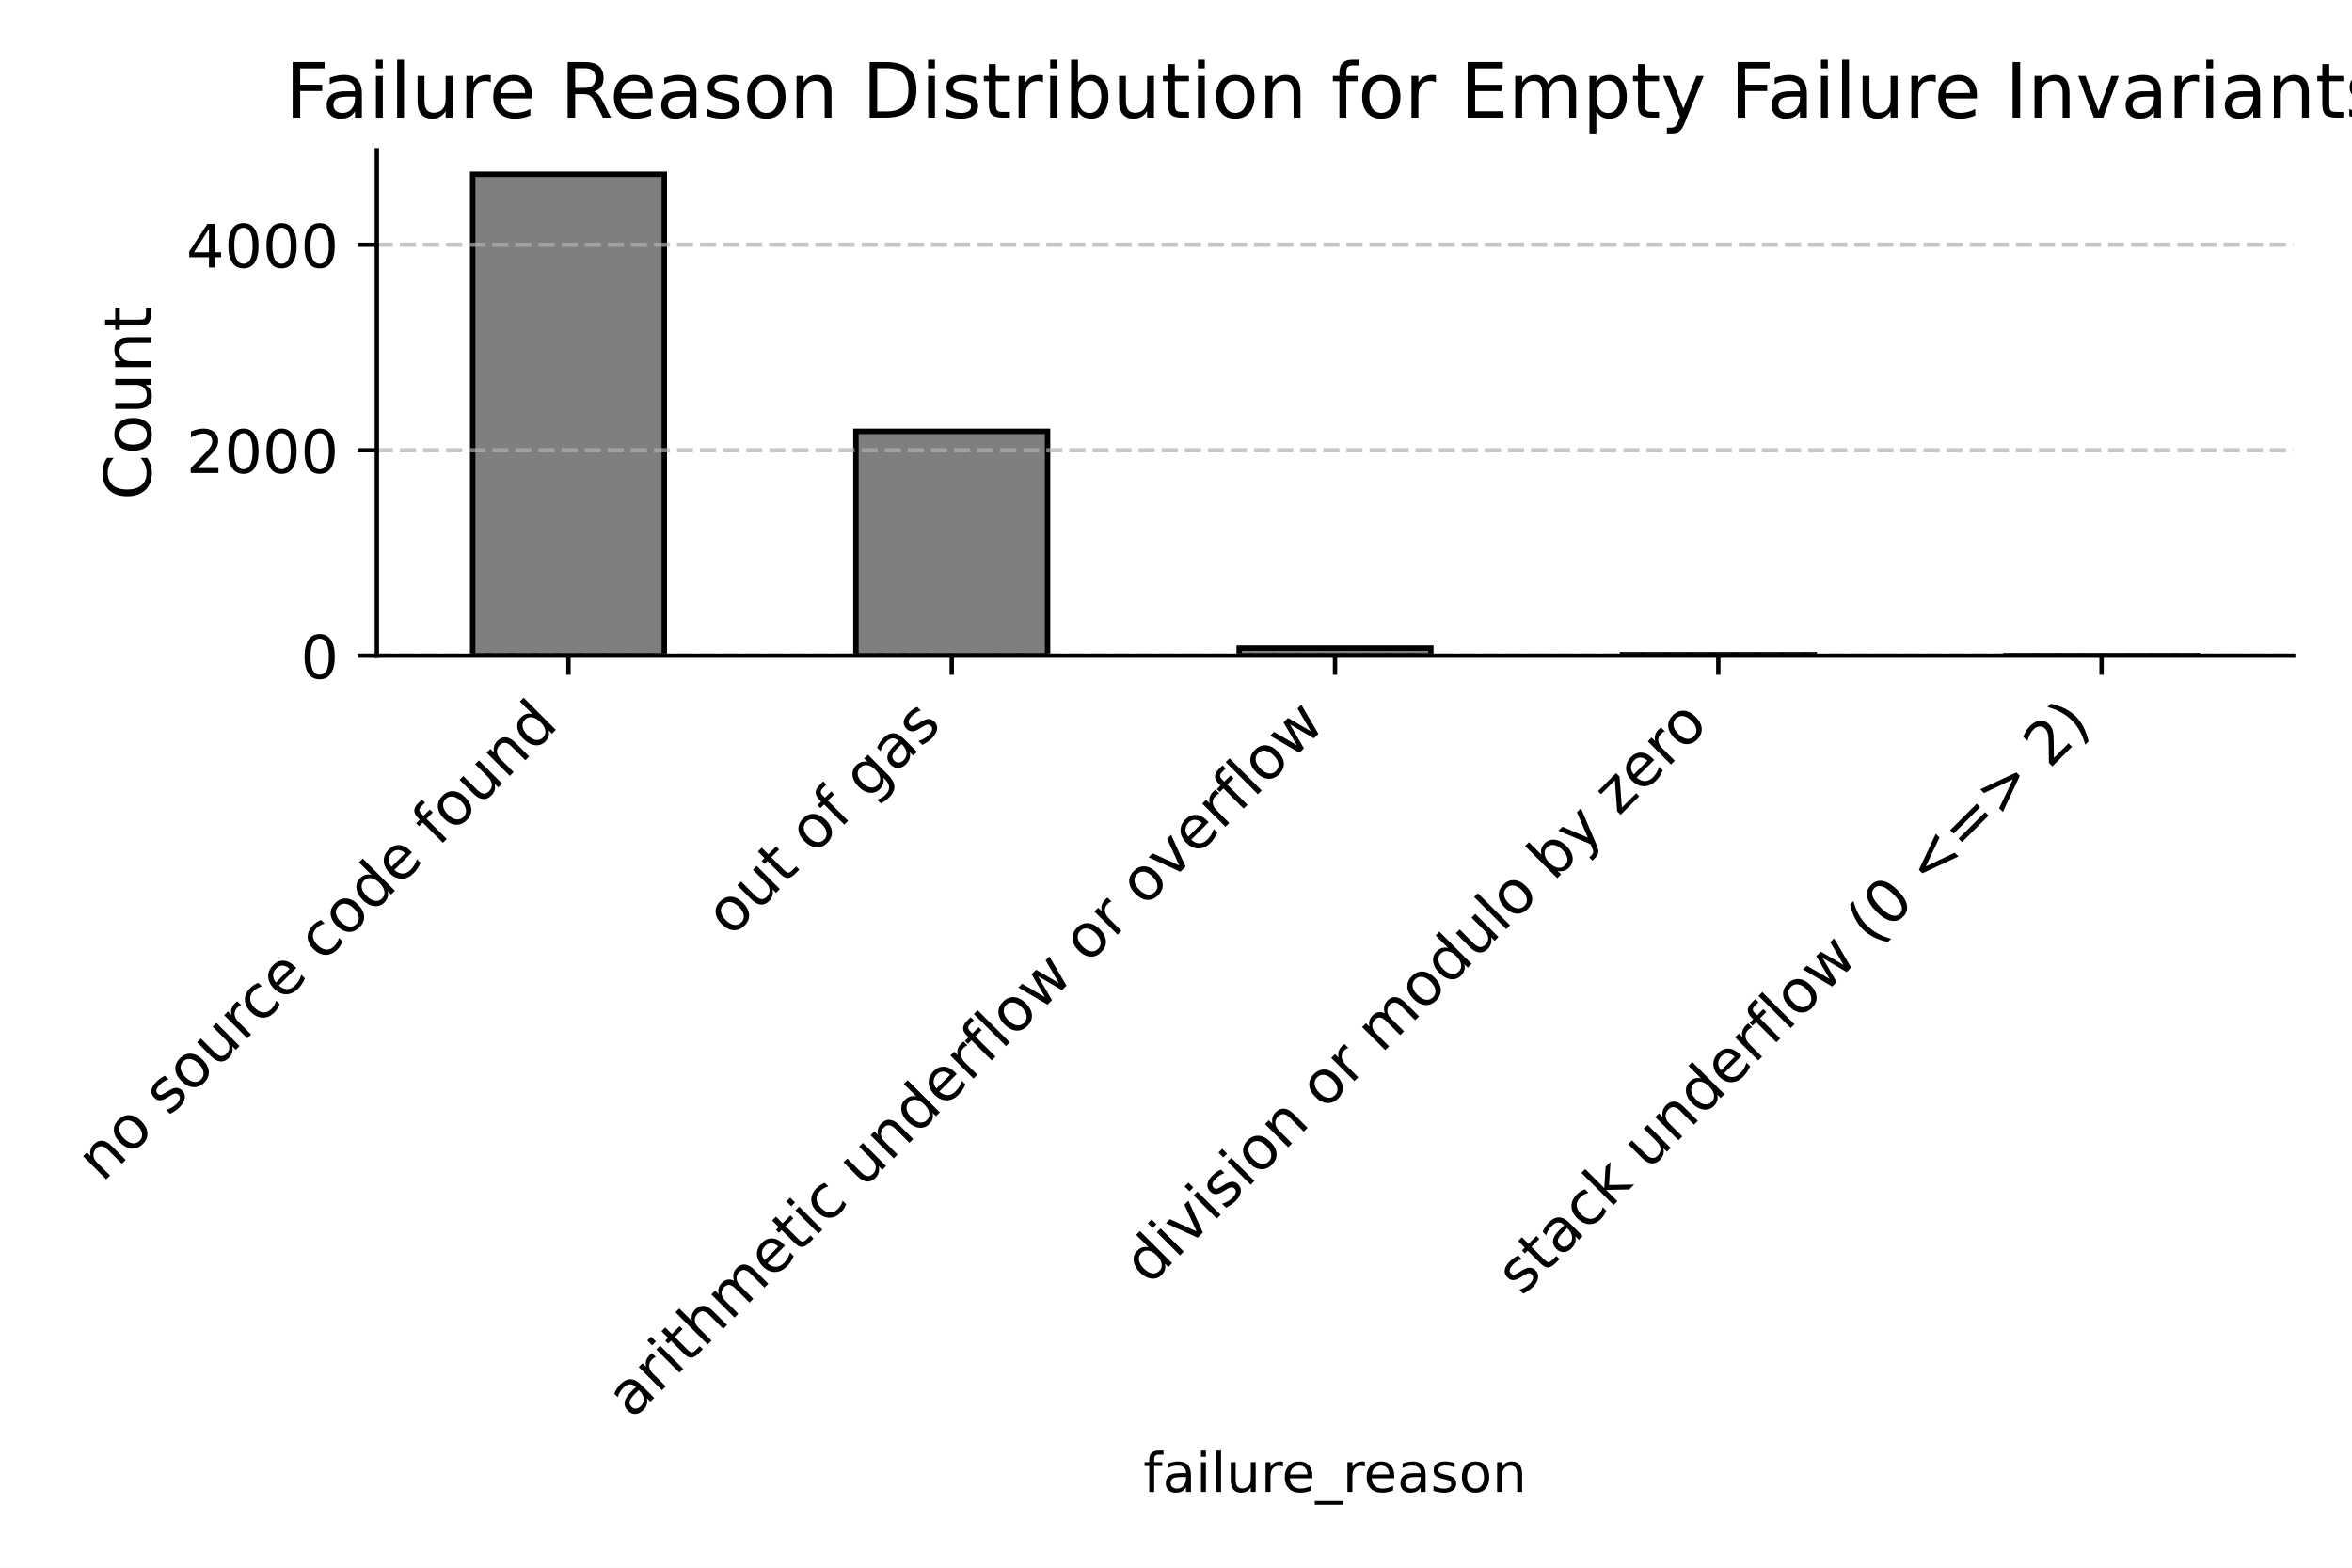
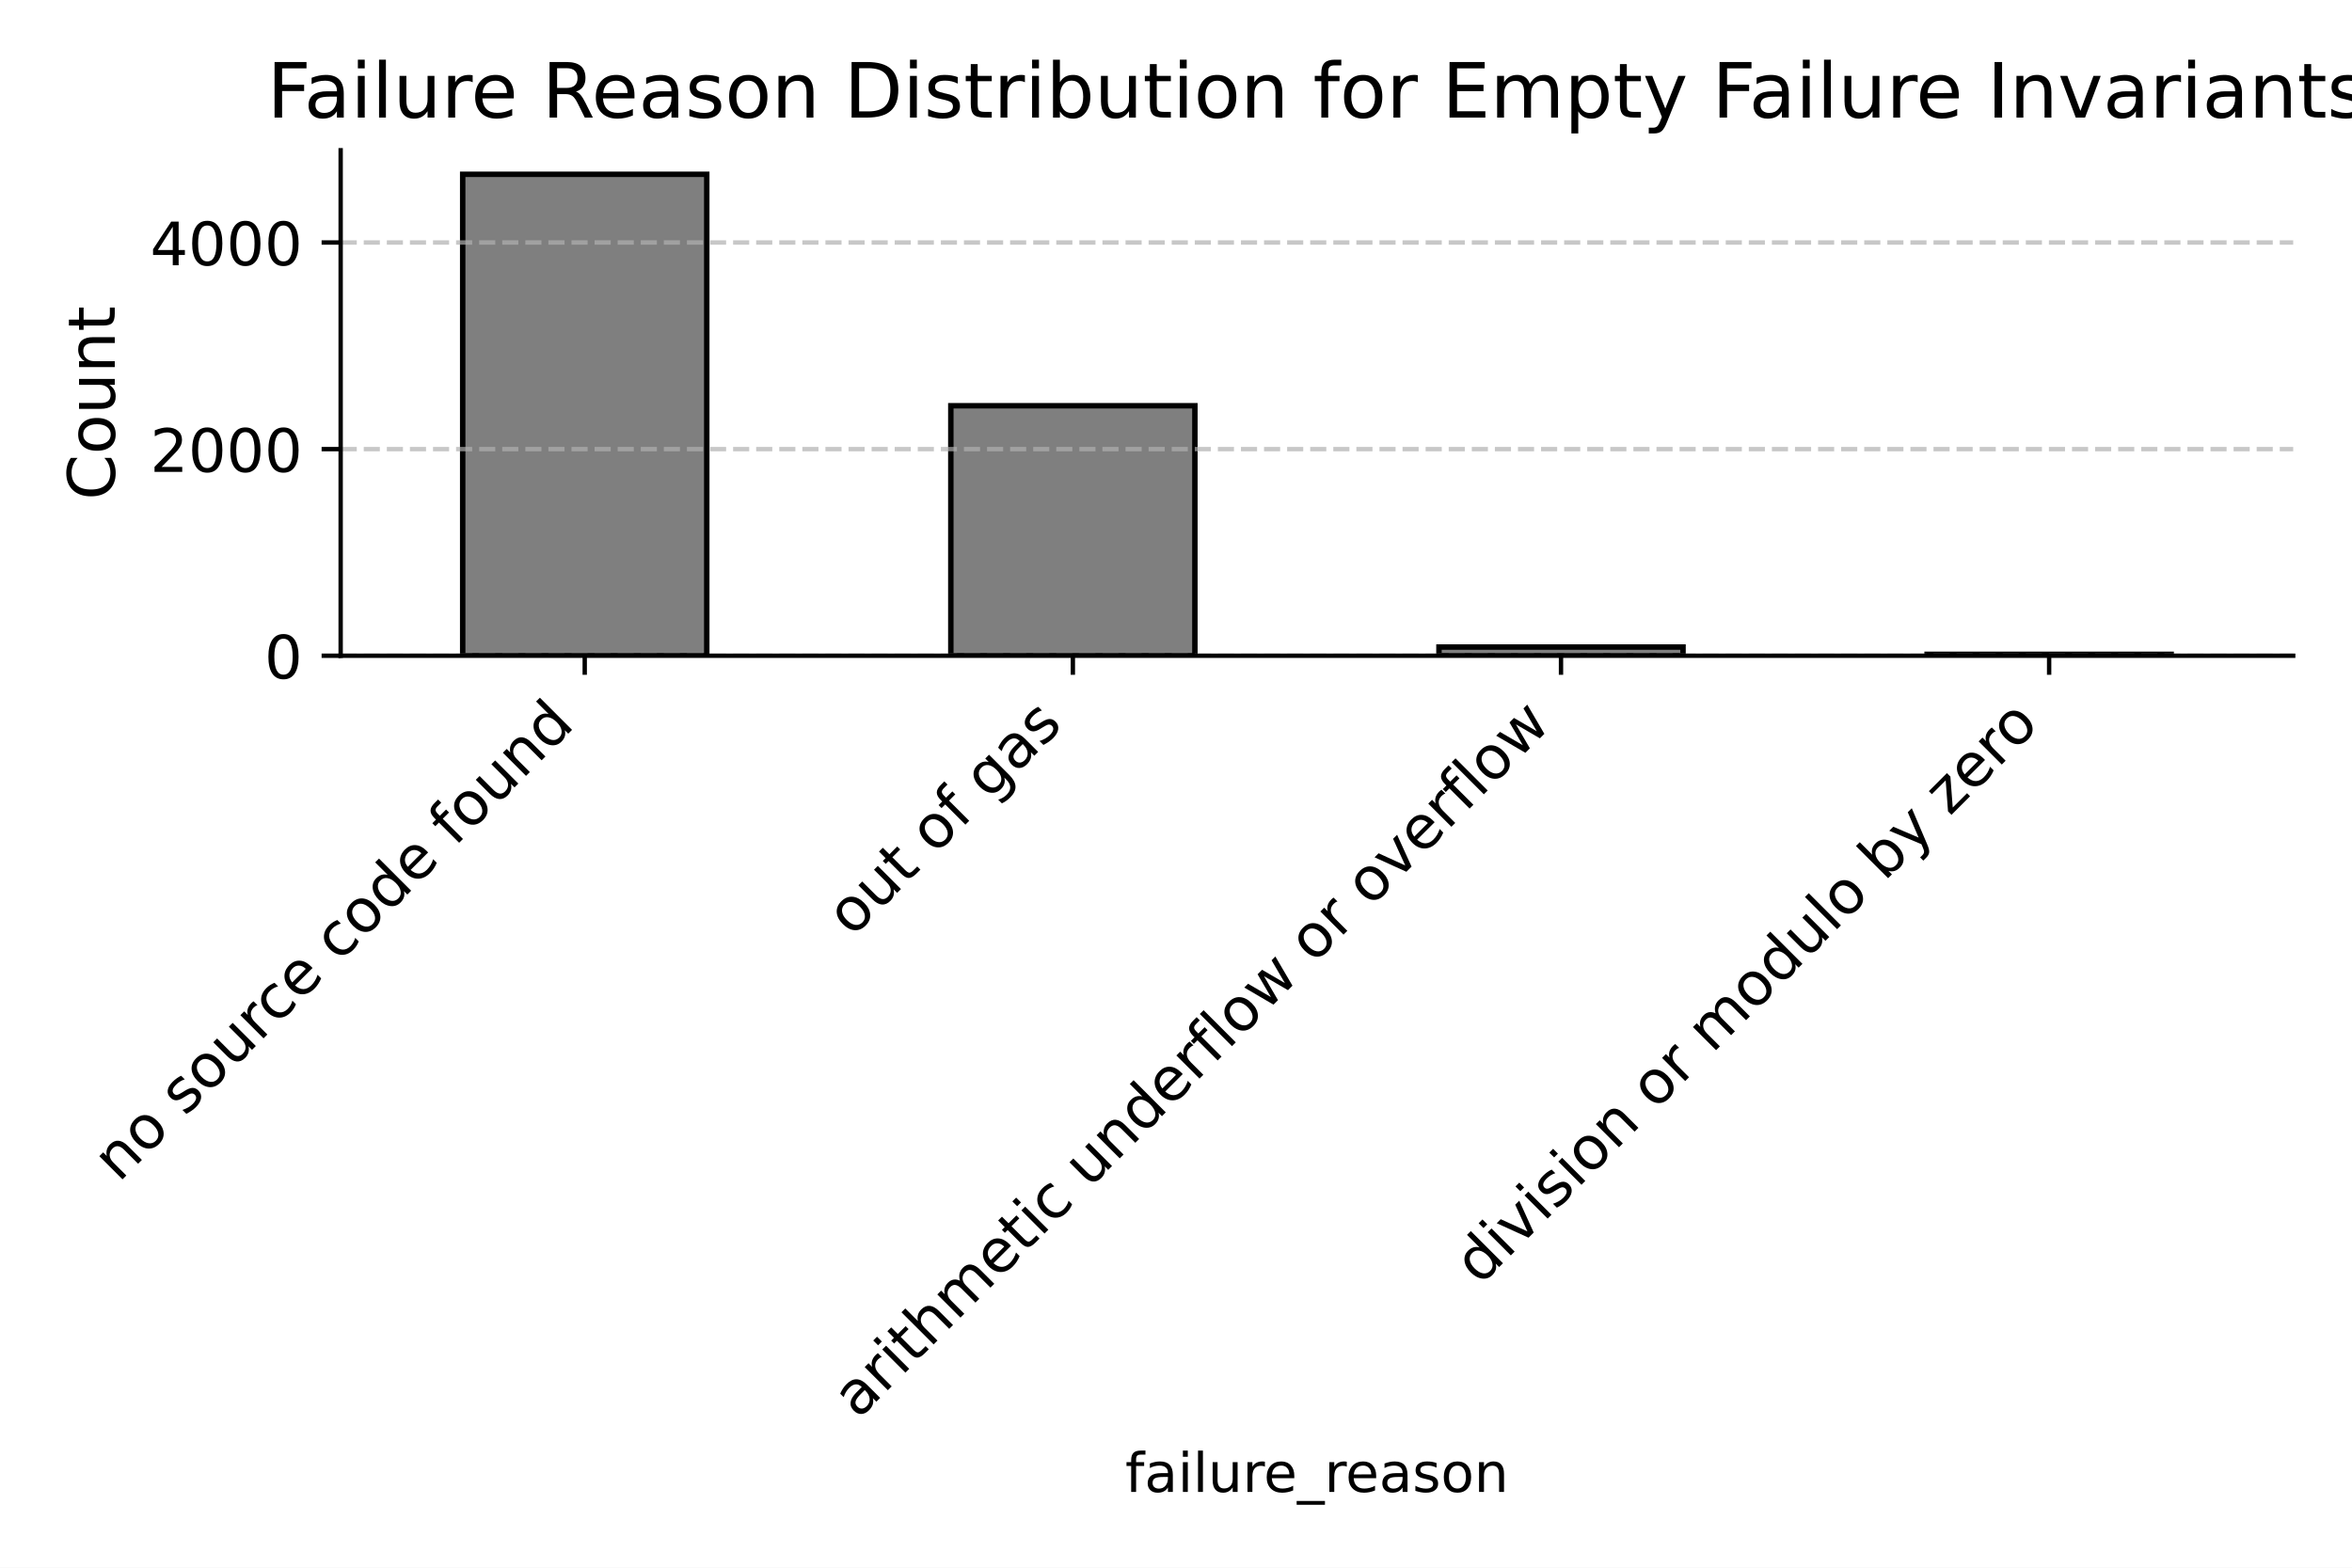
<svg xmlns="http://www.w3.org/2000/svg" xmlns:xlink="http://www.w3.org/1999/xlink" width="432pt" height="288pt" viewBox="0 0 432 288" version="1.1">
  <defs>
    <style type="text/css">*{stroke-linejoin: round; stroke-linecap: butt}</style>
  </defs>
  <g id="figure_1">
    <g id="patch_1">
      <path d="M 0 288  L 432 288  L 432 0  L 0 0  z " style="fill: #ffffff" />
    </g>
    <g id="axes_1">
      <g id="patch_2">
-         <path d="M 69.216 120.466  L 421.2 120.466  L 421.2 27.6  L 69.216 27.6  z " style="fill: #ffffff" />
+         <path d="M 62.57 120.466  L 421.2 120.466  L 421.2 27.6  L 62.57 27.6  z " style="fill: #ffffff" />
      </g>
      <g id="patch_3">
-         <path d="M 86.815 120.466  L 122.013 120.466  L 122.013 32.022  L 86.815 32.022  z " clip-path="url(#p0ece1748b2)" style="fill: #7f7f7f; stroke: #000000; stroke-linejoin: miter" />
+         <path d="M 84.984 120.466  L 129.813 120.466  L 129.813 32.022  L 84.984 32.022  z " clip-path="url(#pd04ef137c1)" style="fill: #7f7f7f; stroke: #000000; stroke-linejoin: miter" />
      </g>
      <g id="patch_4">
-         <path d="M 157.212 120.466  L 192.41 120.466  L 192.41 79.245  L 157.212 79.245  z " clip-path="url(#p0ece1748b2)" style="fill: #7f7f7f; stroke: #000000; stroke-linejoin: miter" />
+         <path d="M 174.642 120.466  L 219.471 120.466  L 219.471 74.536  L 174.642 74.536  z " clip-path="url(#pd04ef137c1)" style="fill: #7f7f7f; stroke: #000000; stroke-linejoin: miter" />
      </g>
      <g id="patch_5">
-         <path d="M 227.609 120.466  L 262.807 120.466  L 262.807 119.07  L 227.609 119.07  z " clip-path="url(#p0ece1748b2)" style="fill: #7f7f7f; stroke: #000000; stroke-linejoin: miter" />
+         <path d="M 264.299 120.466  L 309.128 120.466  L 309.128 118.872  L 264.299 118.872  z " clip-path="url(#pd04ef137c1)" style="fill: #7f7f7f; stroke: #000000; stroke-linejoin: miter" />
      </g>
      <g id="patch_6">
-         <path d="M 298.005 120.466  L 333.204 120.466  L 333.204 120.278  L 298.005 120.278  z " clip-path="url(#p0ece1748b2)" style="fill: #7f7f7f; stroke: #000000; stroke-linejoin: miter" />
-       </g>
-       <g id="patch_7">
-         <path d="M 368.402 120.466  L 403.601 120.466  L 403.601 120.448  L 368.402 120.448  z " clip-path="url(#p0ece1748b2)" style="fill: #7f7f7f; stroke: #000000; stroke-linejoin: miter" />
+         <path d="M 353.957 120.466  L 398.786 120.466  L 398.786 120.201  L 353.957 120.201  z " clip-path="url(#pd04ef137c1)" style="fill: #7f7f7f; stroke: #000000; stroke-linejoin: miter" />
      </g>
      <g id="matplotlib.axis_1">
        <g id="xtick_1">
          <g id="line2d_1">
            <defs>
-               <path id="mfcbcd7b70b" d="M 0 0  L 0 3.5  " style="stroke: #000000; stroke-width: 0.8" />
+               <path id="m803be4f819" d="M 0 0  L 0 3.5  " style="stroke: #000000; stroke-width: 0.8" />
            </defs>
            <g>
-               <use xlink:href="#mfcbcd7b70b" x="104.414" y="120.466" style="stroke: #000000; stroke-width: 0.8" />
+               <use xlink:href="#m803be4f819" x="107.399" y="120.466" style="stroke: #000000; stroke-width: 0.8" />
            </g>
          </g>
          <g id="text_1">
-             <g transform="translate(18.81158 217.3614) rotate(-45) scale(0.11 -0.11)">
+             <g transform="translate(21.79629 217.3614) rotate(-45) scale(0.11 -0.11)">
              <defs>
                <path id="DejaVuSans-6e" d="M 3513 2113  L 3513 0  L 2938 0  L 2938 2094  Q 2938 2591 2744 2837  Q 2550 3084 2163 3084  Q 1697 3084 1428 2787  Q 1159 2491 1159 1978  L 1159 0  L 581 0  L 581 3500  L 1159 3500  L 1159 2956  Q 1366 3272 1645 3428  Q 1925 3584 2291 3584  Q 2894 3584 3203 3211  Q 3513 2838 3513 2113  z " transform="scale(0.015625)" />
                <path id="DejaVuSans-6f" d="M 1959 3097  Q 1497 3097 1228 2736  Q 959 2375 959 1747  Q 959 1119 1226 758  Q 1494 397 1959 397  Q 2419 397 2687 759  Q 2956 1122 2956 1747  Q 2956 2369 2687 2733  Q 2419 3097 1959 3097  z M 1959 3584  Q 2709 3584 3137 3096  Q 3566 2609 3566 1747  Q 3566 888 3137 398  Q 2709 -91 1959 -91  Q 1206 -91 779 398  Q 353 888 353 1747  Q 353 2609 779 3096  Q 1206 3584 1959 3584  z " transform="scale(0.015625)" />
                <path id="DejaVuSans-20" transform="scale(0.015625)" />
                <path id="DejaVuSans-73" d="M 2834 3397  L 2834 2853  Q 2591 2978 2328 3040  Q 2066 3103 1784 3103  Q 1356 3103 1142 2972  Q 928 2841 928 2578  Q 928 2378 1081 2264  Q 1234 2150 1697 2047  L 1894 2003  Q 2506 1872 2764 1633  Q 3022 1394 3022 966  Q 3022 478 2636 193  Q 2250 -91 1575 -91  Q 1294 -91 989 -36  Q 684 19 347 128  L 347 722  Q 666 556 975 473  Q 1284 391 1588 391  Q 1994 391 2212 530  Q 2431 669 2431 922  Q 2431 1156 2273 1281  Q 2116 1406 1581 1522  L 1381 1569  Q 847 1681 609 1914  Q 372 2147 372 2553  Q 372 3047 722 3315  Q 1072 3584 1716 3584  Q 2034 3584 2315 3537  Q 2597 3491 2834 3397  z " transform="scale(0.015625)" />
                <path id="DejaVuSans-75" d="M 544 1381  L 544 3500  L 1119 3500  L 1119 1403  Q 1119 906 1312 657  Q 1506 409 1894 409  Q 2359 409 2629 706  Q 2900 1003 2900 1516  L 2900 3500  L 3475 3500  L 3475 0  L 2900 0  L 2900 538  Q 2691 219 2414 64  Q 2138 -91 1772 -91  Q 1169 -91 856 284  Q 544 659 544 1381  z M 1991 3584  L 1991 3584  z " transform="scale(0.015625)" />
                <path id="DejaVuSans-72" d="M 2631 2963  Q 2534 3019 2420 3045  Q 2306 3072 2169 3072  Q 1681 3072 1420 2755  Q 1159 2438 1159 1844  L 1159 0  L 581 0  L 581 3500  L 1159 3500  L 1159 2956  Q 1341 3275 1631 3429  Q 1922 3584 2338 3584  Q 2397 3584 2469 3576  Q 2541 3569 2628 3553  L 2631 2963  z " transform="scale(0.015625)" />
                <path id="DejaVuSans-63" d="M 3122 3366  L 3122 2828  Q 2878 2963 2633 3030  Q 2388 3097 2138 3097  Q 1578 3097 1268 2742  Q 959 2388 959 1747  Q 959 1106 1268 751  Q 1578 397 2138 397  Q 2388 397 2633 464  Q 2878 531 3122 666  L 3122 134  Q 2881 22 2623 -34  Q 2366 -91 2075 -91  Q 1284 -91 818 406  Q 353 903 353 1747  Q 353 2603 823 3093  Q 1294 3584 2113 3584  Q 2378 3584 2631 3529  Q 2884 3475 3122 3366  z " transform="scale(0.015625)" />
                <path id="DejaVuSans-65" d="M 3597 1894  L 3597 1613  L 953 1613  Q 991 1019 1311 708  Q 1631 397 2203 397  Q 2534 397 2845 478  Q 3156 559 3463 722  L 3463 178  Q 3153 47 2828 -22  Q 2503 -91 2169 -91  Q 1331 -91 842 396  Q 353 884 353 1716  Q 353 2575 817 3079  Q 1281 3584 2069 3584  Q 2775 3584 3186 3129  Q 3597 2675 3597 1894  z M 3022 2063  Q 3016 2534 2758 2815  Q 2500 3097 2075 3097  Q 1594 3097 1305 2825  Q 1016 2553 972 2059  L 3022 2063  z " transform="scale(0.015625)" />
                <path id="DejaVuSans-64" d="M 2906 2969  L 2906 4863  L 3481 4863  L 3481 0  L 2906 0  L 2906 525  Q 2725 213 2448 61  Q 2172 -91 1784 -91  Q 1150 -91 751 415  Q 353 922 353 1747  Q 353 2572 751 3078  Q 1150 3584 1784 3584  Q 2172 3584 2448 3432  Q 2725 3281 2906 2969  z M 947 1747  Q 947 1113 1208 752  Q 1469 391 1925 391  Q 2381 391 2643 752  Q 2906 1113 2906 1747  Q 2906 2381 2643 2742  Q 2381 3103 1925 3103  Q 1469 3103 1208 2742  Q 947 2381 947 1747  z " transform="scale(0.015625)" />
                <path id="DejaVuSans-66" d="M 2375 4863  L 2375 4384  L 1825 4384  Q 1516 4384 1395 4259  Q 1275 4134 1275 3809  L 1275 3500  L 2222 3500  L 2222 3053  L 1275 3053  L 1275 0  L 697 0  L 697 3053  L 147 3053  L 147 3500  L 697 3500  L 697 3744  Q 697 4328 969 4595  Q 1241 4863 1831 4863  L 2375 4863  z " transform="scale(0.015625)" />
              </defs>
              <use xlink:href="#DejaVuSans-6e" />
              <use xlink:href="#DejaVuSans-6f" x="63.379" />
              <use xlink:href="#DejaVuSans-20" x="124.561" />
              <use xlink:href="#DejaVuSans-73" x="156.348" />
              <use xlink:href="#DejaVuSans-6f" x="208.447" />
              <use xlink:href="#DejaVuSans-75" x="269.629" />
              <use xlink:href="#DejaVuSans-72" x="333.008" />
              <use xlink:href="#DejaVuSans-63" x="371.871" />
              <use xlink:href="#DejaVuSans-65" x="426.852" />
              <use xlink:href="#DejaVuSans-20" x="488.375" />
              <use xlink:href="#DejaVuSans-63" x="520.162" />
              <use xlink:href="#DejaVuSans-6f" x="575.143" />
              <use xlink:href="#DejaVuSans-64" x="636.324" />
              <use xlink:href="#DejaVuSans-65" x="699.801" />
              <use xlink:href="#DejaVuSans-20" x="761.324" />
              <use xlink:href="#DejaVuSans-66" x="793.111" />
              <use xlink:href="#DejaVuSans-6f" x="828.316" />
              <use xlink:href="#DejaVuSans-75" x="889.498" />
              <use xlink:href="#DejaVuSans-6e" x="952.877" />
              <use xlink:href="#DejaVuSans-64" x="1016.256" />
            </g>
          </g>
        </g>
        <g id="xtick_2">
          <g id="line2d_2">
            <g>
-               <use xlink:href="#mfcbcd7b70b" x="174.811" y="120.466" style="stroke: #000000; stroke-width: 0.8" />
+               <use xlink:href="#m803be4f819" x="197.056" y="120.466" style="stroke: #000000; stroke-width: 0.8" />
            </g>
          </g>
          <g id="text_2">
-             <g transform="translate(134.2575 172.3124) rotate(-45) scale(0.11 -0.11)">
+             <g transform="translate(156.5028 172.3124) rotate(-45) scale(0.11 -0.11)">
              <defs>
                <path id="DejaVuSans-74" d="M 1172 4494  L 1172 3500  L 2356 3500  L 2356 3053  L 1172 3053  L 1172 1153  Q 1172 725 1289 603  Q 1406 481 1766 481  L 2356 481  L 2356 0  L 1766 0  Q 1100 0 847 248  Q 594 497 594 1153  L 594 3053  L 172 3053  L 172 3500  L 594 3500  L 594 4494  L 1172 4494  z " transform="scale(0.015625)" />
                <path id="DejaVuSans-67" d="M 2906 1791  Q 2906 2416 2648 2759  Q 2391 3103 1925 3103  Q 1463 3103 1205 2759  Q 947 2416 947 1791  Q 947 1169 1205 825  Q 1463 481 1925 481  Q 2391 481 2648 825  Q 2906 1169 2906 1791  z M 3481 434  Q 3481 -459 3084 -895  Q 2688 -1331 1869 -1331  Q 1566 -1331 1297 -1286  Q 1028 -1241 775 -1147  L 775 -588  Q 1028 -725 1275 -790  Q 1522 -856 1778 -856  Q 2344 -856 2625 -561  Q 2906 -266 2906 331  L 2906 616  Q 2728 306 2450 153  Q 2172 0 1784 0  Q 1141 0 747 490  Q 353 981 353 1791  Q 353 2603 747 3093  Q 1141 3584 1784 3584  Q 2172 3584 2450 3431  Q 2728 3278 2906 2969  L 2906 3500  L 3481 3500  L 3481 434  z " transform="scale(0.015625)" />
                <path id="DejaVuSans-61" d="M 2194 1759  Q 1497 1759 1228 1600  Q 959 1441 959 1056  Q 959 750 1161 570  Q 1363 391 1709 391  Q 2188 391 2477 730  Q 2766 1069 2766 1631  L 2766 1759  L 2194 1759  z M 3341 1997  L 3341 0  L 2766 0  L 2766 531  Q 2569 213 2275 61  Q 1981 -91 1556 -91  Q 1019 -91 701 211  Q 384 513 384 1019  Q 384 1609 779 1909  Q 1175 2209 1959 2209  L 2766 2209  L 2766 2266  Q 2766 2663 2505 2880  Q 2244 3097 1772 3097  Q 1472 3097 1187 3025  Q 903 2953 641 2809  L 641 3341  Q 956 3463 1253 3523  Q 1550 3584 1831 3584  Q 2591 3584 2966 3190  Q 3341 2797 3341 1997  z " transform="scale(0.015625)" />
              </defs>
              <use xlink:href="#DejaVuSans-6f" />
              <use xlink:href="#DejaVuSans-75" x="61.182" />
              <use xlink:href="#DejaVuSans-74" x="124.561" />
              <use xlink:href="#DejaVuSans-20" x="163.77" />
              <use xlink:href="#DejaVuSans-6f" x="195.557" />
              <use xlink:href="#DejaVuSans-66" x="256.738" />
              <use xlink:href="#DejaVuSans-20" x="291.943" />
              <use xlink:href="#DejaVuSans-67" x="323.73" />
              <use xlink:href="#DejaVuSans-61" x="387.207" />
              <use xlink:href="#DejaVuSans-73" x="448.486" />
            </g>
          </g>
        </g>
        <g id="xtick_3">
          <g id="line2d_3">
            <g>
-               <use xlink:href="#mfcbcd7b70b" x="245.208" y="120.466" style="stroke: #000000; stroke-width: 0.8" />
+               <use xlink:href="#m803be4f819" x="286.714" y="120.466" style="stroke: #000000; stroke-width: 0.8" />
            </g>
          </g>
          <g id="text_3">
-             <g transform="translate(116.0986 260.8682) rotate(-45) scale(0.11 -0.11)">
+             <g transform="translate(157.6046 260.8682) rotate(-45) scale(0.11 -0.11)">
              <defs>
                <path id="DejaVuSans-69" d="M 603 3500  L 1178 3500  L 1178 0  L 603 0  L 603 3500  z M 603 4863  L 1178 4863  L 1178 4134  L 603 4134  L 603 4863  z " transform="scale(0.015625)" />
                <path id="DejaVuSans-68" d="M 3513 2113  L 3513 0  L 2938 0  L 2938 2094  Q 2938 2591 2744 2837  Q 2550 3084 2163 3084  Q 1697 3084 1428 2787  Q 1159 2491 1159 1978  L 1159 0  L 581 0  L 581 4863  L 1159 4863  L 1159 2956  Q 1366 3272 1645 3428  Q 1925 3584 2291 3584  Q 2894 3584 3203 3211  Q 3513 2838 3513 2113  z " transform="scale(0.015625)" />
                <path id="DejaVuSans-6d" d="M 3328 2828  Q 3544 3216 3844 3400  Q 4144 3584 4550 3584  Q 5097 3584 5394 3201  Q 5691 2819 5691 2113  L 5691 0  L 5113 0  L 5113 2094  Q 5113 2597 4934 2840  Q 4756 3084 4391 3084  Q 3944 3084 3684 2787  Q 3425 2491 3425 1978  L 3425 0  L 2847 0  L 2847 2094  Q 2847 2600 2669 2842  Q 2491 3084 2119 3084  Q 1678 3084 1418 2786  Q 1159 2488 1159 1978  L 1159 0  L 581 0  L 581 3500  L 1159 3500  L 1159 2956  Q 1356 3278 1631 3431  Q 1906 3584 2284 3584  Q 2666 3584 2933 3390  Q 3200 3197 3328 2828  z " transform="scale(0.015625)" />
                <path id="DejaVuSans-6c" d="M 603 4863  L 1178 4863  L 1178 0  L 603 0  L 603 4863  z " transform="scale(0.015625)" />
                <path id="DejaVuSans-77" d="M 269 3500  L 844 3500  L 1563 769  L 2278 3500  L 2956 3500  L 3675 769  L 4391 3500  L 4966 3500  L 4050 0  L 3372 0  L 2619 2869  L 1863 0  L 1184 0  L 269 3500  z " transform="scale(0.015625)" />
                <path id="DejaVuSans-76" d="M 191 3500  L 800 3500  L 1894 563  L 2988 3500  L 3597 3500  L 2284 0  L 1503 0  L 191 3500  z " transform="scale(0.015625)" />
              </defs>
              <use xlink:href="#DejaVuSans-61" />
              <use xlink:href="#DejaVuSans-72" x="61.279" />
              <use xlink:href="#DejaVuSans-69" x="102.393" />
              <use xlink:href="#DejaVuSans-74" x="130.176" />
              <use xlink:href="#DejaVuSans-68" x="169.385" />
              <use xlink:href="#DejaVuSans-6d" x="232.764" />
              <use xlink:href="#DejaVuSans-65" x="330.176" />
              <use xlink:href="#DejaVuSans-74" x="391.699" />
              <use xlink:href="#DejaVuSans-69" x="430.908" />
              <use xlink:href="#DejaVuSans-63" x="458.691" />
              <use xlink:href="#DejaVuSans-20" x="513.672" />
              <use xlink:href="#DejaVuSans-75" x="545.459" />
              <use xlink:href="#DejaVuSans-6e" x="608.838" />
              <use xlink:href="#DejaVuSans-64" x="672.217" />
              <use xlink:href="#DejaVuSans-65" x="735.693" />
              <use xlink:href="#DejaVuSans-72" x="797.217" />
              <use xlink:href="#DejaVuSans-66" x="838.33" />
              <use xlink:href="#DejaVuSans-6c" x="873.535" />
              <use xlink:href="#DejaVuSans-6f" x="901.318" />
              <use xlink:href="#DejaVuSans-77" x="962.5" />
              <use xlink:href="#DejaVuSans-20" x="1044.287" />
              <use xlink:href="#DejaVuSans-6f" x="1076.074" />
              <use xlink:href="#DejaVuSans-72" x="1137.256" />
              <use xlink:href="#DejaVuSans-20" x="1178.369" />
              <use xlink:href="#DejaVuSans-6f" x="1210.156" />
              <use xlink:href="#DejaVuSans-76" x="1271.338" />
              <use xlink:href="#DejaVuSans-65" x="1330.518" />
              <use xlink:href="#DejaVuSans-72" x="1392.041" />
              <use xlink:href="#DejaVuSans-66" x="1433.154" />
              <use xlink:href="#DejaVuSans-6c" x="1468.359" />
              <use xlink:href="#DejaVuSans-6f" x="1496.143" />
              <use xlink:href="#DejaVuSans-77" x="1557.324" />
            </g>
          </g>
        </g>
        <g id="xtick_4">
          <g id="line2d_4">
            <g>
-               <use xlink:href="#mfcbcd7b70b" x="315.605" y="120.466" style="stroke: #000000; stroke-width: 0.8" />
+               <use xlink:href="#m803be4f819" x="376.371" y="120.466" style="stroke: #000000; stroke-width: 0.8" />
            </g>
          </g>
          <g id="text_4">
-             <g transform="translate(211.0624 236.3013) rotate(-45) scale(0.11 -0.11)">
+             <g transform="translate(271.8289 236.3013) rotate(-45) scale(0.11 -0.11)">
              <defs>
                <path id="DejaVuSans-62" d="M 3116 1747  Q 3116 2381 2855 2742  Q 2594 3103 2138 3103  Q 1681 3103 1420 2742  Q 1159 2381 1159 1747  Q 1159 1113 1420 752  Q 1681 391 2138 391  Q 2594 391 2855 752  Q 3116 1113 3116 1747  z M 1159 2969  Q 1341 3281 1617 3432  Q 1894 3584 2278 3584  Q 2916 3584 3314 3078  Q 3713 2572 3713 1747  Q 3713 922 3314 415  Q 2916 -91 2278 -91  Q 1894 -91 1617 61  Q 1341 213 1159 525  L 1159 0  L 581 0  L 581 4863  L 1159 4863  L 1159 2969  z " transform="scale(0.015625)" />
                <path id="DejaVuSans-79" d="M 2059 -325  Q 1816 -950 1584 -1140  Q 1353 -1331 966 -1331  L 506 -1331  L 506 -850  L 844 -850  Q 1081 -850 1212 -737  Q 1344 -625 1503 -206  L 1606 56  L 191 3500  L 800 3500  L 1894 763  L 2988 3500  L 3597 3500  L 2059 -325  z " transform="scale(0.015625)" />
                <path id="DejaVuSans-7a" d="M 353 3500  L 3084 3500  L 3084 2975  L 922 459  L 3084 459  L 3084 0  L 275 0  L 275 525  L 2438 3041  L 353 3041  L 353 3500  z " transform="scale(0.015625)" />
              </defs>
              <use xlink:href="#DejaVuSans-64" />
              <use xlink:href="#DejaVuSans-69" x="63.477" />
              <use xlink:href="#DejaVuSans-76" x="91.26" />
              <use xlink:href="#DejaVuSans-69" x="150.439" />
              <use xlink:href="#DejaVuSans-73" x="178.223" />
              <use xlink:href="#DejaVuSans-69" x="230.322" />
              <use xlink:href="#DejaVuSans-6f" x="258.105" />
              <use xlink:href="#DejaVuSans-6e" x="319.287" />
              <use xlink:href="#DejaVuSans-20" x="382.666" />
              <use xlink:href="#DejaVuSans-6f" x="414.453" />
              <use xlink:href="#DejaVuSans-72" x="475.635" />
              <use xlink:href="#DejaVuSans-20" x="516.748" />
              <use xlink:href="#DejaVuSans-6d" x="548.535" />
              <use xlink:href="#DejaVuSans-6f" x="645.947" />
              <use xlink:href="#DejaVuSans-64" x="707.129" />
              <use xlink:href="#DejaVuSans-75" x="770.605" />
              <use xlink:href="#DejaVuSans-6c" x="833.984" />
              <use xlink:href="#DejaVuSans-6f" x="861.768" />
              <use xlink:href="#DejaVuSans-20" x="922.949" />
              <use xlink:href="#DejaVuSans-62" x="954.736" />
              <use xlink:href="#DejaVuSans-79" x="1018.213" />
              <use xlink:href="#DejaVuSans-20" x="1077.393" />
              <use xlink:href="#DejaVuSans-7a" x="1109.18" />
              <use xlink:href="#DejaVuSans-65" x="1161.67" />
              <use xlink:href="#DejaVuSans-72" x="1223.193" />
              <use xlink:href="#DejaVuSans-6f" x="1262.057" />
            </g>
          </g>
        </g>
-         <g id="xtick_5">
-           <g id="line2d_5">
-             <g>
-               <use xlink:href="#mfcbcd7b70b" x="386.002" y="120.466" style="stroke: #000000; stroke-width: 0.8" />
-             </g>
-           </g>
-           <g id="text_5">
-             <g transform="translate(279.5269 238.2337) rotate(-45) scale(0.11 -0.11)">
-               <defs>
-                 <path id="DejaVuSans-6b" d="M 581 4863  L 1159 4863  L 1159 1991  L 2875 3500  L 3609 3500  L 1753 1863  L 3688 0  L 2938 0  L 1159 1709  L 1159 0  L 581 0  L 581 4863  z " transform="scale(0.015625)" />
-                 <path id="DejaVuSans-28" d="M 1984 4856  Q 1566 4138 1362 3434  Q 1159 2731 1159 2009  Q 1159 1288 1364 580  Q 1569 -128 1984 -844  L 1484 -844  Q 1016 -109 783 600  Q 550 1309 550 2009  Q 550 2706 781 3412  Q 1013 4119 1484 4856  L 1984 4856  z " transform="scale(0.015625)" />
-                 <path id="DejaVuSans-30" d="M 2034 4250  Q 1547 4250 1301 3770  Q 1056 3291 1056 2328  Q 1056 1369 1301 889  Q 1547 409 2034 409  Q 2525 409 2770 889  Q 3016 1369 3016 2328  Q 3016 3291 2770 3770  Q 2525 4250 2034 4250  z M 2034 4750  Q 2819 4750 3233 4129  Q 3647 3509 3647 2328  Q 3647 1150 3233 529  Q 2819 -91 2034 -91  Q 1250 -91 836 529  Q 422 1150 422 2328  Q 422 3509 836 4129  Q 1250 4750 2034 4750  z " transform="scale(0.015625)" />
-                 <path id="DejaVuSans-3c" d="M 4684 3150  L 1459 2003  L 4684 863  L 4684 294  L 678 1747  L 678 2266  L 4684 3719  L 4684 3150  z " transform="scale(0.015625)" />
-                 <path id="DejaVuSans-3d" d="M 678 2906  L 4684 2906  L 4684 2381  L 678 2381  L 678 2906  z M 678 1631  L 4684 1631  L 4684 1100  L 678 1100  L 678 1631  z " transform="scale(0.015625)" />
-                 <path id="DejaVuSans-3e" d="M 678 3150  L 678 3719  L 4684 2266  L 4684 1747  L 678 294  L 678 863  L 3897 2003  L 678 3150  z " transform="scale(0.015625)" />
-                 <path id="DejaVuSans-32" d="M 1228 531  L 3431 531  L 3431 0  L 469 0  L 469 531  Q 828 903 1448 1529  Q 2069 2156 2228 2338  Q 2531 2678 2651 2914  Q 2772 3150 2772 3378  Q 2772 3750 2511 3984  Q 2250 4219 1831 4219  Q 1534 4219 1204 4116  Q 875 4013 500 3803  L 500 4441  Q 881 4594 1212 4672  Q 1544 4750 1819 4750  Q 2544 4750 2975 4387  Q 3406 4025 3406 3419  Q 3406 3131 3298 2873  Q 3191 2616 2906 2266  Q 2828 2175 2409 1742  Q 1991 1309 1228 531  z " transform="scale(0.015625)" />
-                 <path id="DejaVuSans-29" d="M 513 4856  L 1013 4856  Q 1481 4119 1714 3412  Q 1947 2706 1947 2009  Q 1947 1309 1714 600  Q 1481 -109 1013 -844  L 513 -844  Q 928 -128 1133 580  Q 1338 1288 1338 2009  Q 1338 2731 1133 3434  Q 928 4138 513 4856  z " transform="scale(0.015625)" />
-               </defs>
-               <use xlink:href="#DejaVuSans-73" />
-               <use xlink:href="#DejaVuSans-74" x="52.1" />
-               <use xlink:href="#DejaVuSans-61" x="91.309" />
-               <use xlink:href="#DejaVuSans-63" x="152.588" />
-               <use xlink:href="#DejaVuSans-6b" x="207.568" />
-               <use xlink:href="#DejaVuSans-20" x="265.479" />
-               <use xlink:href="#DejaVuSans-75" x="297.266" />
-               <use xlink:href="#DejaVuSans-6e" x="360.645" />
-               <use xlink:href="#DejaVuSans-64" x="424.023" />
-               <use xlink:href="#DejaVuSans-65" x="487.5" />
-               <use xlink:href="#DejaVuSans-72" x="549.023" />
-               <use xlink:href="#DejaVuSans-66" x="590.137" />
-               <use xlink:href="#DejaVuSans-6c" x="625.342" />
-               <use xlink:href="#DejaVuSans-6f" x="653.125" />
-               <use xlink:href="#DejaVuSans-77" x="714.307" />
-               <use xlink:href="#DejaVuSans-20" x="796.094" />
-               <use xlink:href="#DejaVuSans-28" x="827.881" />
-               <use xlink:href="#DejaVuSans-30" x="866.895" />
-               <use xlink:href="#DejaVuSans-20" x="930.518" />
-               <use xlink:href="#DejaVuSans-3c" x="962.305" />
-               <use xlink:href="#DejaVuSans-3d" x="1046.094" />
-               <use xlink:href="#DejaVuSans-3e" x="1129.883" />
-               <use xlink:href="#DejaVuSans-20" x="1213.672" />
-               <use xlink:href="#DejaVuSans-32" x="1245.459" />
-               <use xlink:href="#DejaVuSans-29" x="1309.082" />
-             </g>
-           </g>
-         </g>
-         <g id="text_6">
-           <g transform="translate(210.0008 274.0842) scale(0.1 -0.1)">
+         <g id="text_5">
+           <g transform="translate(206.678 274.0842) scale(0.1 -0.1)">
            <defs>
              <path id="DejaVuSans-5f" d="M 3263 -1063  L 3263 -1509  L -63 -1509  L -63 -1063  L 3263 -1063  z " transform="scale(0.015625)" />
            </defs>
            <use xlink:href="#DejaVuSans-66" />
            <use xlink:href="#DejaVuSans-61" x="35.205" />
            <use xlink:href="#DejaVuSans-69" x="96.484" />
            <use xlink:href="#DejaVuSans-6c" x="124.268" />
            <use xlink:href="#DejaVuSans-75" x="152.051" />
            <use xlink:href="#DejaVuSans-72" x="215.43" />
            <use xlink:href="#DejaVuSans-65" x="254.293" />
            <use xlink:href="#DejaVuSans-5f" x="315.816" />
            <use xlink:href="#DejaVuSans-72" x="365.816" />
            <use xlink:href="#DejaVuSans-65" x="404.68" />
            <use xlink:href="#DejaVuSans-61" x="466.203" />
            <use xlink:href="#DejaVuSans-73" x="527.482" />
            <use xlink:href="#DejaVuSans-6f" x="579.582" />
            <use xlink:href="#DejaVuSans-6e" x="640.764" />
          </g>
        </g>
      </g>
      <g id="matplotlib.axis_2">
        <g id="ytick_1">
+           <g id="line2d_5">
+             <path d="M 62.57 120.466  L 421.2 120.466  " clip-path="url(#pd04ef137c1)" style="fill: none; stroke-dasharray: 2.96,1.28; stroke-dashoffset: 0; stroke: #b0b0b0; stroke-opacity: 0.7; stroke-width: 0.8" />
+           </g>
          <g id="line2d_6">
-             <path d="M 69.216 120.466  L 421.2 120.466  " clip-path="url(#p0ece1748b2)" style="fill: none; stroke-dasharray: 2.96,1.28; stroke-dashoffset: 0; stroke: #b0b0b0; stroke-opacity: 0.7; stroke-width: 0.8" />
-           </g>
+             <defs>
+               <path id="m3b42df3309" d="M 0 0  L -3.5 0  " style="stroke: #000000; stroke-width: 0.8" />
+             </defs>
+             <g>
+               <use xlink:href="#m3b42df3309" x="62.57" y="120.466" style="stroke: #000000; stroke-width: 0.8" />
+             </g>
+           </g>
+           <g id="text_6">
+             <g transform="translate(48.57125 124.6455) scale(0.11 -0.11)">
+               <defs>
+                 <path id="DejaVuSans-30" d="M 2034 4250  Q 1547 4250 1301 3770  Q 1056 3291 1056 2328  Q 1056 1369 1301 889  Q 1547 409 2034 409  Q 2525 409 2770 889  Q 3016 1369 3016 2328  Q 3016 3291 2770 3770  Q 2525 4250 2034 4250  z M 2034 4750  Q 2819 4750 3233 4129  Q 3647 3509 3647 2328  Q 3647 1150 3233 529  Q 2819 -91 2034 -91  Q 1250 -91 836 529  Q 422 1150 422 2328  Q 422 3509 836 4129  Q 1250 4750 2034 4750  z " transform="scale(0.015625)" />
+               </defs>
+               <use xlink:href="#DejaVuSans-30" />
+             </g>
+           </g>
+         </g>
+         <g id="ytick_2">
          <g id="line2d_7">
-             <defs>
-               <path id="m07a8acf66c" d="M 0 0  L -3.5 0  " style="stroke: #000000; stroke-width: 0.8" />
-             </defs>
-             <g>
-               <use xlink:href="#m07a8acf66c" x="69.216" y="120.466" style="stroke: #000000; stroke-width: 0.8" />
+             <path d="M 62.57 82.508  L 421.2 82.508  " clip-path="url(#pd04ef137c1)" style="fill: none; stroke-dasharray: 2.96,1.28; stroke-dashoffset: 0; stroke: #b0b0b0; stroke-opacity: 0.7; stroke-width: 0.8" />
+           </g>
+           <g id="line2d_8">
+             <g>
+               <use xlink:href="#m3b42df3309" x="62.57" y="82.508" style="stroke: #000000; stroke-width: 0.8" />
            </g>
          </g>
          <g id="text_7">
-             <g transform="translate(55.21685 124.6455) scale(0.11 -0.11)">
-               <use xlink:href="#DejaVuSans-30" />
-             </g>
-           </g>
-         </g>
-         <g id="ytick_2">
-           <g id="line2d_8">
-             <path d="M 69.216 82.718  L 421.2 82.718  " clip-path="url(#p0ece1748b2)" style="fill: none; stroke-dasharray: 2.96,1.28; stroke-dashoffset: 0; stroke: #b0b0b0; stroke-opacity: 0.7; stroke-width: 0.8" />
-           </g>
-           <g id="line2d_9">
-             <g>
-               <use xlink:href="#m07a8acf66c" x="69.216" y="82.718" style="stroke: #000000; stroke-width: 0.8" />
-             </g>
-           </g>
-           <g id="text_8">
-             <g transform="translate(34.2206 86.89726) scale(0.11 -0.11)">
+             <g transform="translate(27.575 86.68665) scale(0.11 -0.11)">
+               <defs>
+                 <path id="DejaVuSans-32" d="M 1228 531  L 3431 531  L 3431 0  L 469 0  L 469 531  Q 828 903 1448 1529  Q 2069 2156 2228 2338  Q 2531 2678 2651 2914  Q 2772 3150 2772 3378  Q 2772 3750 2511 3984  Q 2250 4219 1831 4219  Q 1534 4219 1204 4116  Q 875 4013 500 3803  L 500 4441  Q 881 4594 1212 4672  Q 1544 4750 1819 4750  Q 2544 4750 2975 4387  Q 3406 4025 3406 3419  Q 3406 3131 3298 2873  Q 3191 2616 2906 2266  Q 2828 2175 2409 1742  Q 1991 1309 1228 531  z " transform="scale(0.015625)" />
+               </defs>
              <use xlink:href="#DejaVuSans-32" />
              <use xlink:href="#DejaVuSans-30" x="63.623" />
              <use xlink:href="#DejaVuSans-30" x="127.246" />
              <use xlink:href="#DejaVuSans-30" x="190.869" />
            </g>
          </g>
        </g>
        <g id="ytick_3">
+           <g id="line2d_9">
+             <path d="M 62.57 44.549  L 421.2 44.549  " clip-path="url(#pd04ef137c1)" style="fill: none; stroke-dasharray: 2.96,1.28; stroke-dashoffset: 0; stroke: #b0b0b0; stroke-opacity: 0.7; stroke-width: 0.8" />
+           </g>
          <g id="line2d_10">
-             <path d="M 69.216 44.97  L 421.2 44.97  " clip-path="url(#p0ece1748b2)" style="fill: none; stroke-dasharray: 2.96,1.28; stroke-dashoffset: 0; stroke: #b0b0b0; stroke-opacity: 0.7; stroke-width: 0.8" />
-           </g>
-           <g id="line2d_11">
-             <g>
-               <use xlink:href="#m07a8acf66c" x="69.216" y="44.97" style="stroke: #000000; stroke-width: 0.8" />
-             </g>
-           </g>
-           <g id="text_9">
-             <g transform="translate(34.2206 49.149) scale(0.11 -0.11)">
+             <g>
+               <use xlink:href="#m3b42df3309" x="62.57" y="44.549" style="stroke: #000000; stroke-width: 0.8" />
+             </g>
+           </g>
+           <g id="text_8">
+             <g transform="translate(27.575 48.72778) scale(0.11 -0.11)">
              <defs>
                <path id="DejaVuSans-34" d="M 2419 4116  L 825 1625  L 2419 1625  L 2419 4116  z M 2253 4666  L 3047 4666  L 3047 1625  L 3713 1625  L 3713 1100  L 3047 1100  L 3047 0  L 2419 0  L 2419 1100  L 313 1100  L 313 1709  L 2253 4666  z " transform="scale(0.015625)" />
              </defs>
              <use xlink:href="#DejaVuSans-34" />
              <use xlink:href="#DejaVuSans-30" x="63.623" />
              <use xlink:href="#DejaVuSans-30" x="127.246" />
              <use xlink:href="#DejaVuSans-30" x="190.869" />
            </g>
          </g>
        </g>
-         <g id="text_10">
-           <g transform="translate(27.72497 91.85131) rotate(-90) scale(0.12 -0.12)">
+         <g id="text_9">
+           <g transform="translate(21.07937 91.85131) rotate(-90) scale(0.12 -0.12)">
            <defs>
              <path id="DejaVuSans-43" d="M 4122 4306  L 4122 3641  Q 3803 3938 3442 4084  Q 3081 4231 2675 4231  Q 1875 4231 1450 3742  Q 1025 3253 1025 2328  Q 1025 1406 1450 917  Q 1875 428 2675 428  Q 3081 428 3442 575  Q 3803 722 4122 1019  L 4122 359  Q 3791 134 3420 21  Q 3050 -91 2638 -91  Q 1578 -91 968 557  Q 359 1206 359 2328  Q 359 3453 968 4101  Q 1578 4750 2638 4750  Q 3056 4750 3426 4639  Q 3797 4528 4122 4306  z " transform="scale(0.015625)" />
            </defs>
            <use xlink:href="#DejaVuSans-43" />
            <use xlink:href="#DejaVuSans-6f" x="69.824" />
            <use xlink:href="#DejaVuSans-75" x="131.006" />
            <use xlink:href="#DejaVuSans-6e" x="194.385" />
            <use xlink:href="#DejaVuSans-74" x="257.764" />
          </g>
        </g>
      </g>
+       <g id="patch_7">
+         <path d="M 62.57 120.466  L 62.57 27.6  " style="fill: none; stroke: #000000; stroke-width: 0.8; stroke-linejoin: miter; stroke-linecap: square" />
+       </g>
      <g id="patch_8">
-         <path d="M 69.216 120.466  L 69.216 27.6  " style="fill: none; stroke: #000000; stroke-width: 0.8; stroke-linejoin: miter; stroke-linecap: square" />
-       </g>
-       <g id="patch_9">
-         <path d="M 69.216 120.466  L 421.2 120.466  " style="fill: none; stroke: #000000; stroke-width: 0.8; stroke-linejoin: miter; stroke-linecap: square" />
-       </g>
-       <g id="text_11">
-         <g transform="translate(52.38077 21.6) scale(0.14 -0.14)">
+         <path d="M 62.57 120.466  L 421.2 120.466  " style="fill: none; stroke: #000000; stroke-width: 0.8; stroke-linejoin: miter; stroke-linecap: square" />
+       </g>
+       <g id="text_10">
+         <g transform="translate(49.05797 21.6) scale(0.14 -0.14)">
          <defs>
            <path id="DejaVuSans-46" d="M 628 4666  L 3309 4666  L 3309 4134  L 1259 4134  L 1259 2759  L 3109 2759  L 3109 2228  L 1259 2228  L 1259 0  L 628 0  L 628 4666  z " transform="scale(0.015625)" />
            <path id="DejaVuSans-52" d="M 2841 2188  Q 3044 2119 3236 1894  Q 3428 1669 3622 1275  L 4263 0  L 3584 0  L 2988 1197  Q 2756 1666 2539 1819  Q 2322 1972 1947 1972  L 1259 1972  L 1259 0  L 628 0  L 628 4666  L 2053 4666  Q 2853 4666 3247 4331  Q 3641 3997 3641 3322  Q 3641 2881 3436 2590  Q 3231 2300 2841 2188  z M 1259 4147  L 1259 2491  L 2053 2491  Q 2509 2491 2742 2702  Q 2975 2913 2975 3322  Q 2975 3731 2742 3939  Q 2509 4147 2053 4147  L 1259 4147  z " transform="scale(0.015625)" />
            <path id="DejaVuSans-44" d="M 1259 4147  L 1259 519  L 2022 519  Q 2988 519 3436 956  Q 3884 1394 3884 2338  Q 3884 3275 3436 3711  Q 2988 4147 2022 4147  L 1259 4147  z M 628 4666  L 1925 4666  Q 3281 4666 3915 4102  Q 4550 3538 4550 2338  Q 4550 1131 3912 565  Q 3275 0 1925 0  L 628 0  L 628 4666  z " transform="scale(0.015625)" />
            <path id="DejaVuSans-45" d="M 628 4666  L 3578 4666  L 3578 4134  L 1259 4134  L 1259 2753  L 3481 2753  L 3481 2222  L 1259 2222  L 1259 531  L 3634 531  L 3634 0  L 628 0  L 628 4666  z " transform="scale(0.015625)" />
            <path id="DejaVuSans-70" d="M 1159 525  L 1159 -1331  L 581 -1331  L 581 3500  L 1159 3500  L 1159 2969  Q 1341 3281 1617 3432  Q 1894 3584 2278 3584  Q 2916 3584 3314 3078  Q 3713 2572 3713 1747  Q 3713 922 3314 415  Q 2916 -91 2278 -91  Q 1894 -91 1617 61  Q 1341 213 1159 525  z M 3116 1747  Q 3116 2381 2855 2742  Q 2594 3103 2138 3103  Q 1681 3103 1420 2742  Q 1159 2381 1159 1747  Q 1159 1113 1420 752  Q 1681 391 2138 391  Q 2594 391 2855 752  Q 3116 1113 3116 1747  z " transform="scale(0.015625)" />
            <path id="DejaVuSans-49" d="M 628 4666  L 1259 4666  L 1259 0  L 628 0  L 628 4666  z " transform="scale(0.015625)" />
          </defs>
          <use xlink:href="#DejaVuSans-46" />
          <use xlink:href="#DejaVuSans-61" x="48.395" />
          <use xlink:href="#DejaVuSans-69" x="109.674" />
          <use xlink:href="#DejaVuSans-6c" x="137.457" />
          <use xlink:href="#DejaVuSans-75" x="165.24" />
          <use xlink:href="#DejaVuSans-72" x="228.619" />
          <use xlink:href="#DejaVuSans-65" x="267.482" />
          <use xlink:href="#DejaVuSans-20" x="329.006" />
          <use xlink:href="#DejaVuSans-52" x="360.793" />
          <use xlink:href="#DejaVuSans-65" x="425.775" />
          <use xlink:href="#DejaVuSans-61" x="487.299" />
          <use xlink:href="#DejaVuSans-73" x="548.578" />
          <use xlink:href="#DejaVuSans-6f" x="600.678" />
          <use xlink:href="#DejaVuSans-6e" x="661.859" />
          <use xlink:href="#DejaVuSans-20" x="725.238" />
          <use xlink:href="#DejaVuSans-44" x="757.025" />
          <use xlink:href="#DejaVuSans-69" x="834.027" />
          <use xlink:href="#DejaVuSans-73" x="861.811" />
          <use xlink:href="#DejaVuSans-74" x="913.91" />
          <use xlink:href="#DejaVuSans-72" x="953.119" />
          <use xlink:href="#DejaVuSans-69" x="994.232" />
          <use xlink:href="#DejaVuSans-62" x="1022.016" />
          <use xlink:href="#DejaVuSans-75" x="1085.492" />
          <use xlink:href="#DejaVuSans-74" x="1148.871" />
          <use xlink:href="#DejaVuSans-69" x="1188.08" />
          <use xlink:href="#DejaVuSans-6f" x="1215.863" />
          <use xlink:href="#DejaVuSans-6e" x="1277.045" />
          <use xlink:href="#DejaVuSans-20" x="1340.424" />
          <use xlink:href="#DejaVuSans-66" x="1372.211" />
          <use xlink:href="#DejaVuSans-6f" x="1407.416" />
          <use xlink:href="#DejaVuSans-72" x="1468.598" />
          <use xlink:href="#DejaVuSans-20" x="1509.711" />
          <use xlink:href="#DejaVuSans-45" x="1541.498" />
          <use xlink:href="#DejaVuSans-6d" x="1604.682" />
          <use xlink:href="#DejaVuSans-70" x="1702.094" />
          <use xlink:href="#DejaVuSans-74" x="1765.57" />
          <use xlink:href="#DejaVuSans-79" x="1804.779" />
          <use xlink:href="#DejaVuSans-20" x="1863.959" />
          <use xlink:href="#DejaVuSans-46" x="1895.746" />
          <use xlink:href="#DejaVuSans-61" x="1944.141" />
          <use xlink:href="#DejaVuSans-69" x="2005.42" />
          <use xlink:href="#DejaVuSans-6c" x="2033.203" />
          <use xlink:href="#DejaVuSans-75" x="2060.986" />
          <use xlink:href="#DejaVuSans-72" x="2124.365" />
          <use xlink:href="#DejaVuSans-65" x="2163.229" />
          <use xlink:href="#DejaVuSans-20" x="2224.752" />
          <use xlink:href="#DejaVuSans-49" x="2256.539" />
          <use xlink:href="#DejaVuSans-6e" x="2286.031" />
          <use xlink:href="#DejaVuSans-76" x="2349.41" />
          <use xlink:href="#DejaVuSans-61" x="2408.59" />
          <use xlink:href="#DejaVuSans-72" x="2469.869" />
          <use xlink:href="#DejaVuSans-69" x="2510.982" />
          <use xlink:href="#DejaVuSans-61" x="2538.766" />
          <use xlink:href="#DejaVuSans-6e" x="2600.045" />
          <use xlink:href="#DejaVuSans-74" x="2663.424" />
          <use xlink:href="#DejaVuSans-73" x="2702.633" />
        </g>
      </g>
    </g>
  </g>
  <defs>
-     <clipPath id="p0ece1748b2">
-       <rect x="69.216" y="27.6" width="351.984" height="92.866" />
+     <clipPath id="pd04ef137c1">
+       <rect x="62.57" y="27.6" width="358.63" height="92.866" />
    </clipPath>
  </defs>
</svg>
